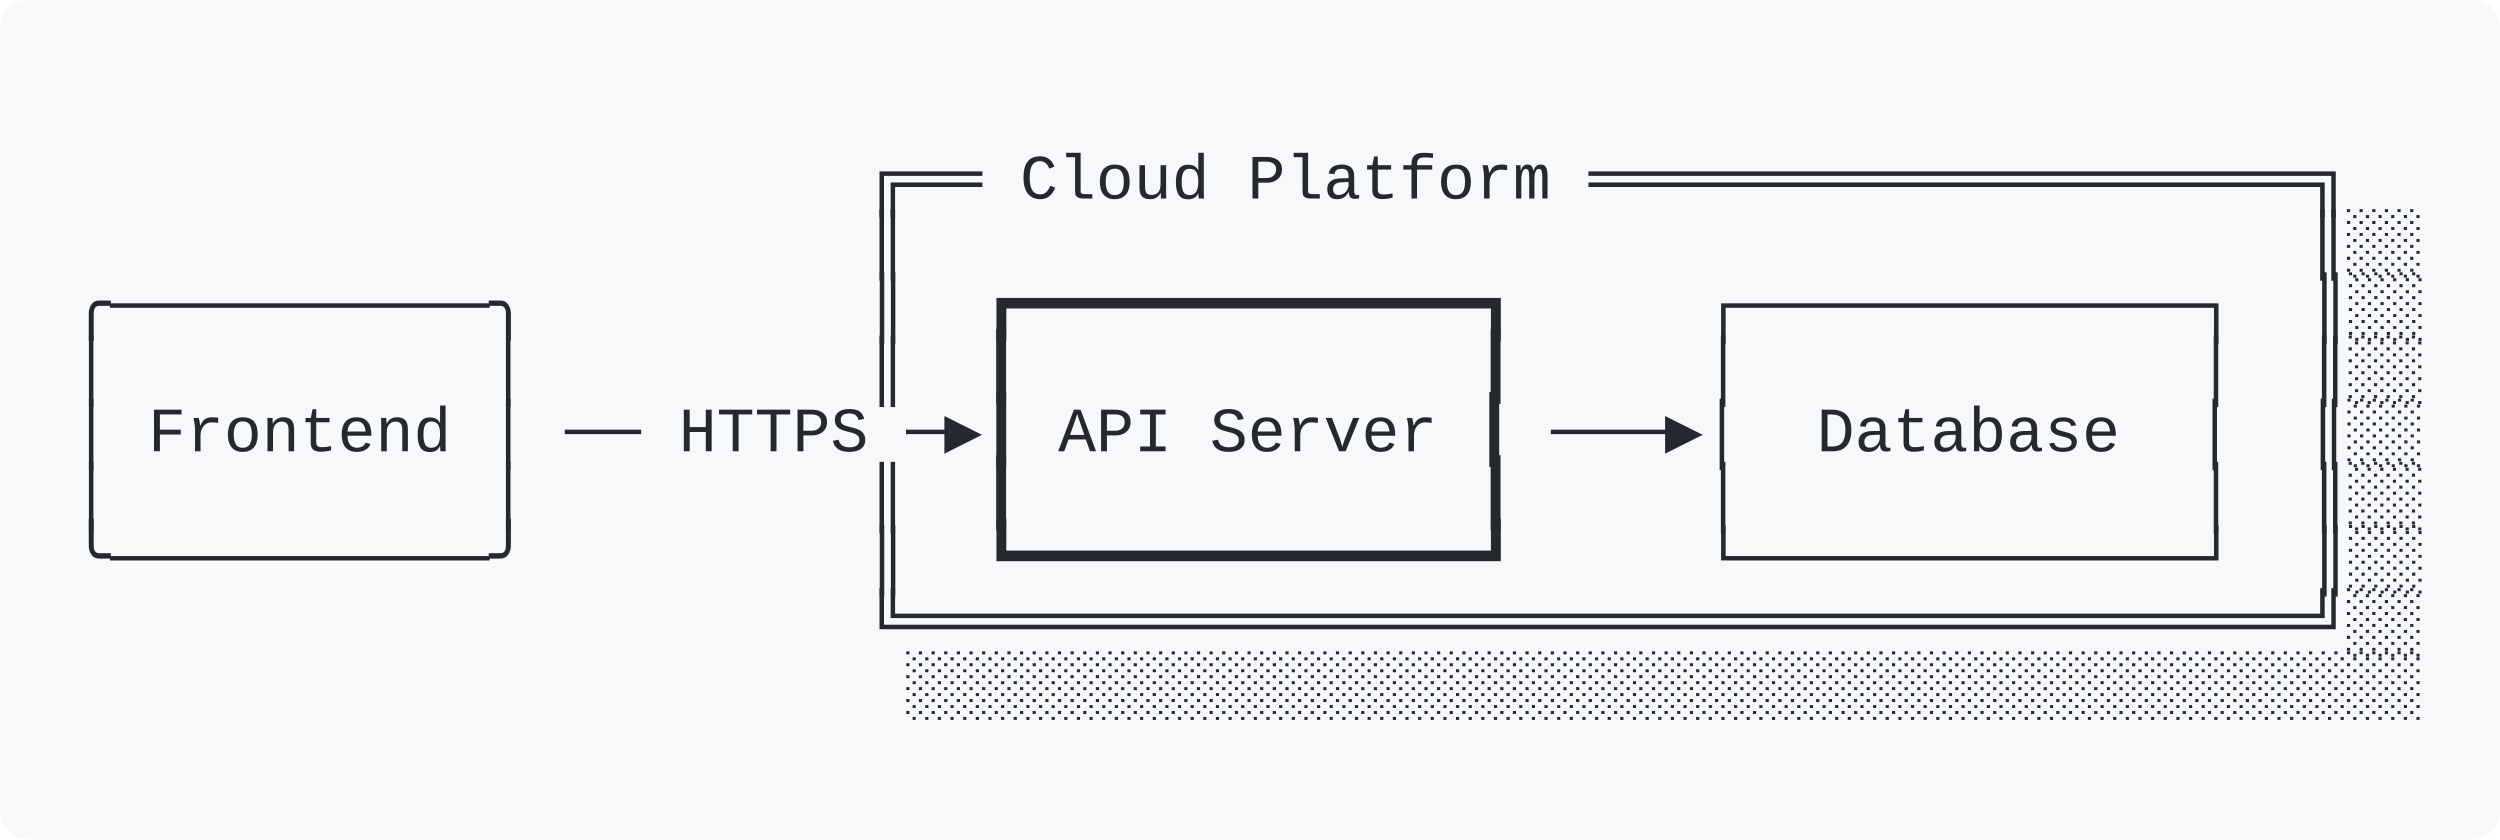
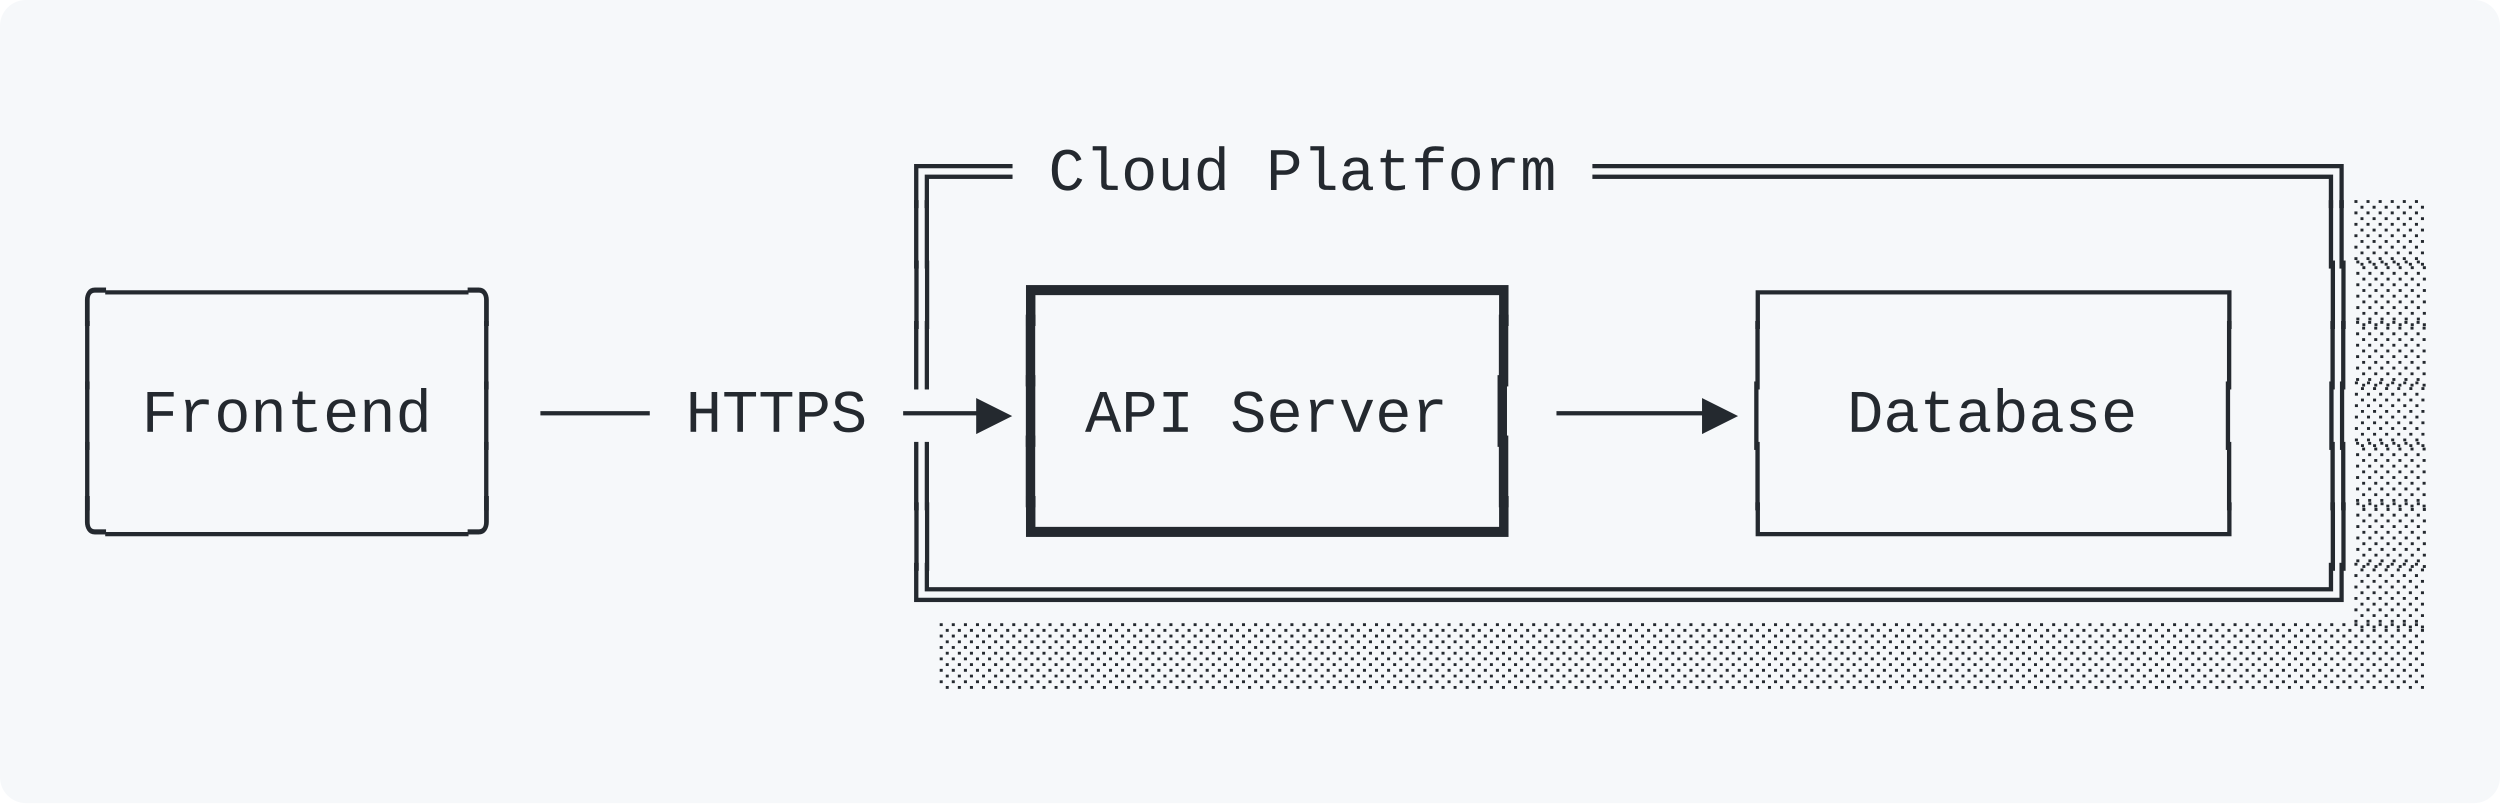
- <svg xmlns="http://www.w3.org/2000/svg" viewBox="0 0 554 186" width="554" height="186">
+ <svg xmlns="http://www.w3.org/2000/svg" viewBox="0 0 579 186" width="579" height="186">
  <style>
    text {
      font-family: 'SFMono-Regular', Menlo, Monaco, 'Courier New', monospace;
      font-size: 14px;
      line-height: 1;
      fill: #24292f;
    }
    @media (prefers-color-scheme: dark) {
      text { fill: #e6edf3; }
      .bg { fill: #161b22; }
    }
  </style>
  <rect class="bg" width="100%" height="100%" fill="#f6f8fa" rx="6" />
  <text x="16" y="30" xml:space="preserve" />
-   <text x="16" y="44" xml:space="preserve">                     ╔══ Cloud Platform ═══════════════════╗</text>
-   <text x="16" y="58" xml:space="preserve">                     ║                                     ║░░</text>
-   <text x="16" y="72" xml:space="preserve">╭──────────╮         ║  ┏━━━━━━━━━━━━┓     ┌────────────┐  ║░░</text>
-   <text x="16" y="86" xml:space="preserve">│          │         ║  ┃            ┃     │            │  ║░░</text>
-   <text x="16" y="100" xml:space="preserve">│ Frontend │ ── HTTPS ─▶┃ API Server ┃ ───▶│  Database  │  ║░░</text>
-   <text x="16" y="114" xml:space="preserve">│          │         ║  ┃            ┃     │            │  ║░░</text>
-   <text x="16" y="128" xml:space="preserve">╰──────────╯         ║  ┗━━━━━━━━━━━━┛     └────────────┘  ║░░</text>
-   <text x="16" y="142" xml:space="preserve">                     ╚═════════════════════════════════════╝░░</text>
-   <text x="16" y="156" xml:space="preserve">                      ░░░░░░░░░░░░░░░░░░░░░░░░░░░░░░░░░░░░░░░░</text>
+   <text x="16" y="44" xml:space="preserve">                       ╔══ Cloud Platform ════════════════════╗</text>
+   <text x="16" y="58" xml:space="preserve">                       ║                                      ║░░</text>
+   <text x="16" y="72" xml:space="preserve">╭──────────╮           ║  ┏━━━━━━━━━━━━┓      ┌────────────┐  ║░░</text>
+   <text x="16" y="86" xml:space="preserve">│          │           ║  ┃            ┃      │            │  ║░░</text>
+   <text x="16" y="100" xml:space="preserve">│ Frontend │ ─── HTTPS ──▶┃ API Server ┃ ────▶│  Database  │  ║░░</text>
+   <text x="16" y="114" xml:space="preserve">│          │           ║  ┃            ┃      │            │  ║░░</text>
+   <text x="16" y="128" xml:space="preserve">╰──────────╯           ║  ┗━━━━━━━━━━━━┛      └────────────┘  ║░░</text>
+   <text x="16" y="142" xml:space="preserve">                       ╚══════════════════════════════════════╝░░</text>
+   <text x="16" y="156" xml:space="preserve">                        ░░░░░░░░░░░░░░░░░░░░░░░░░░░░░░░░░░░░░░░░░</text>
  <text x="16" y="170" xml:space="preserve" />
</svg>
